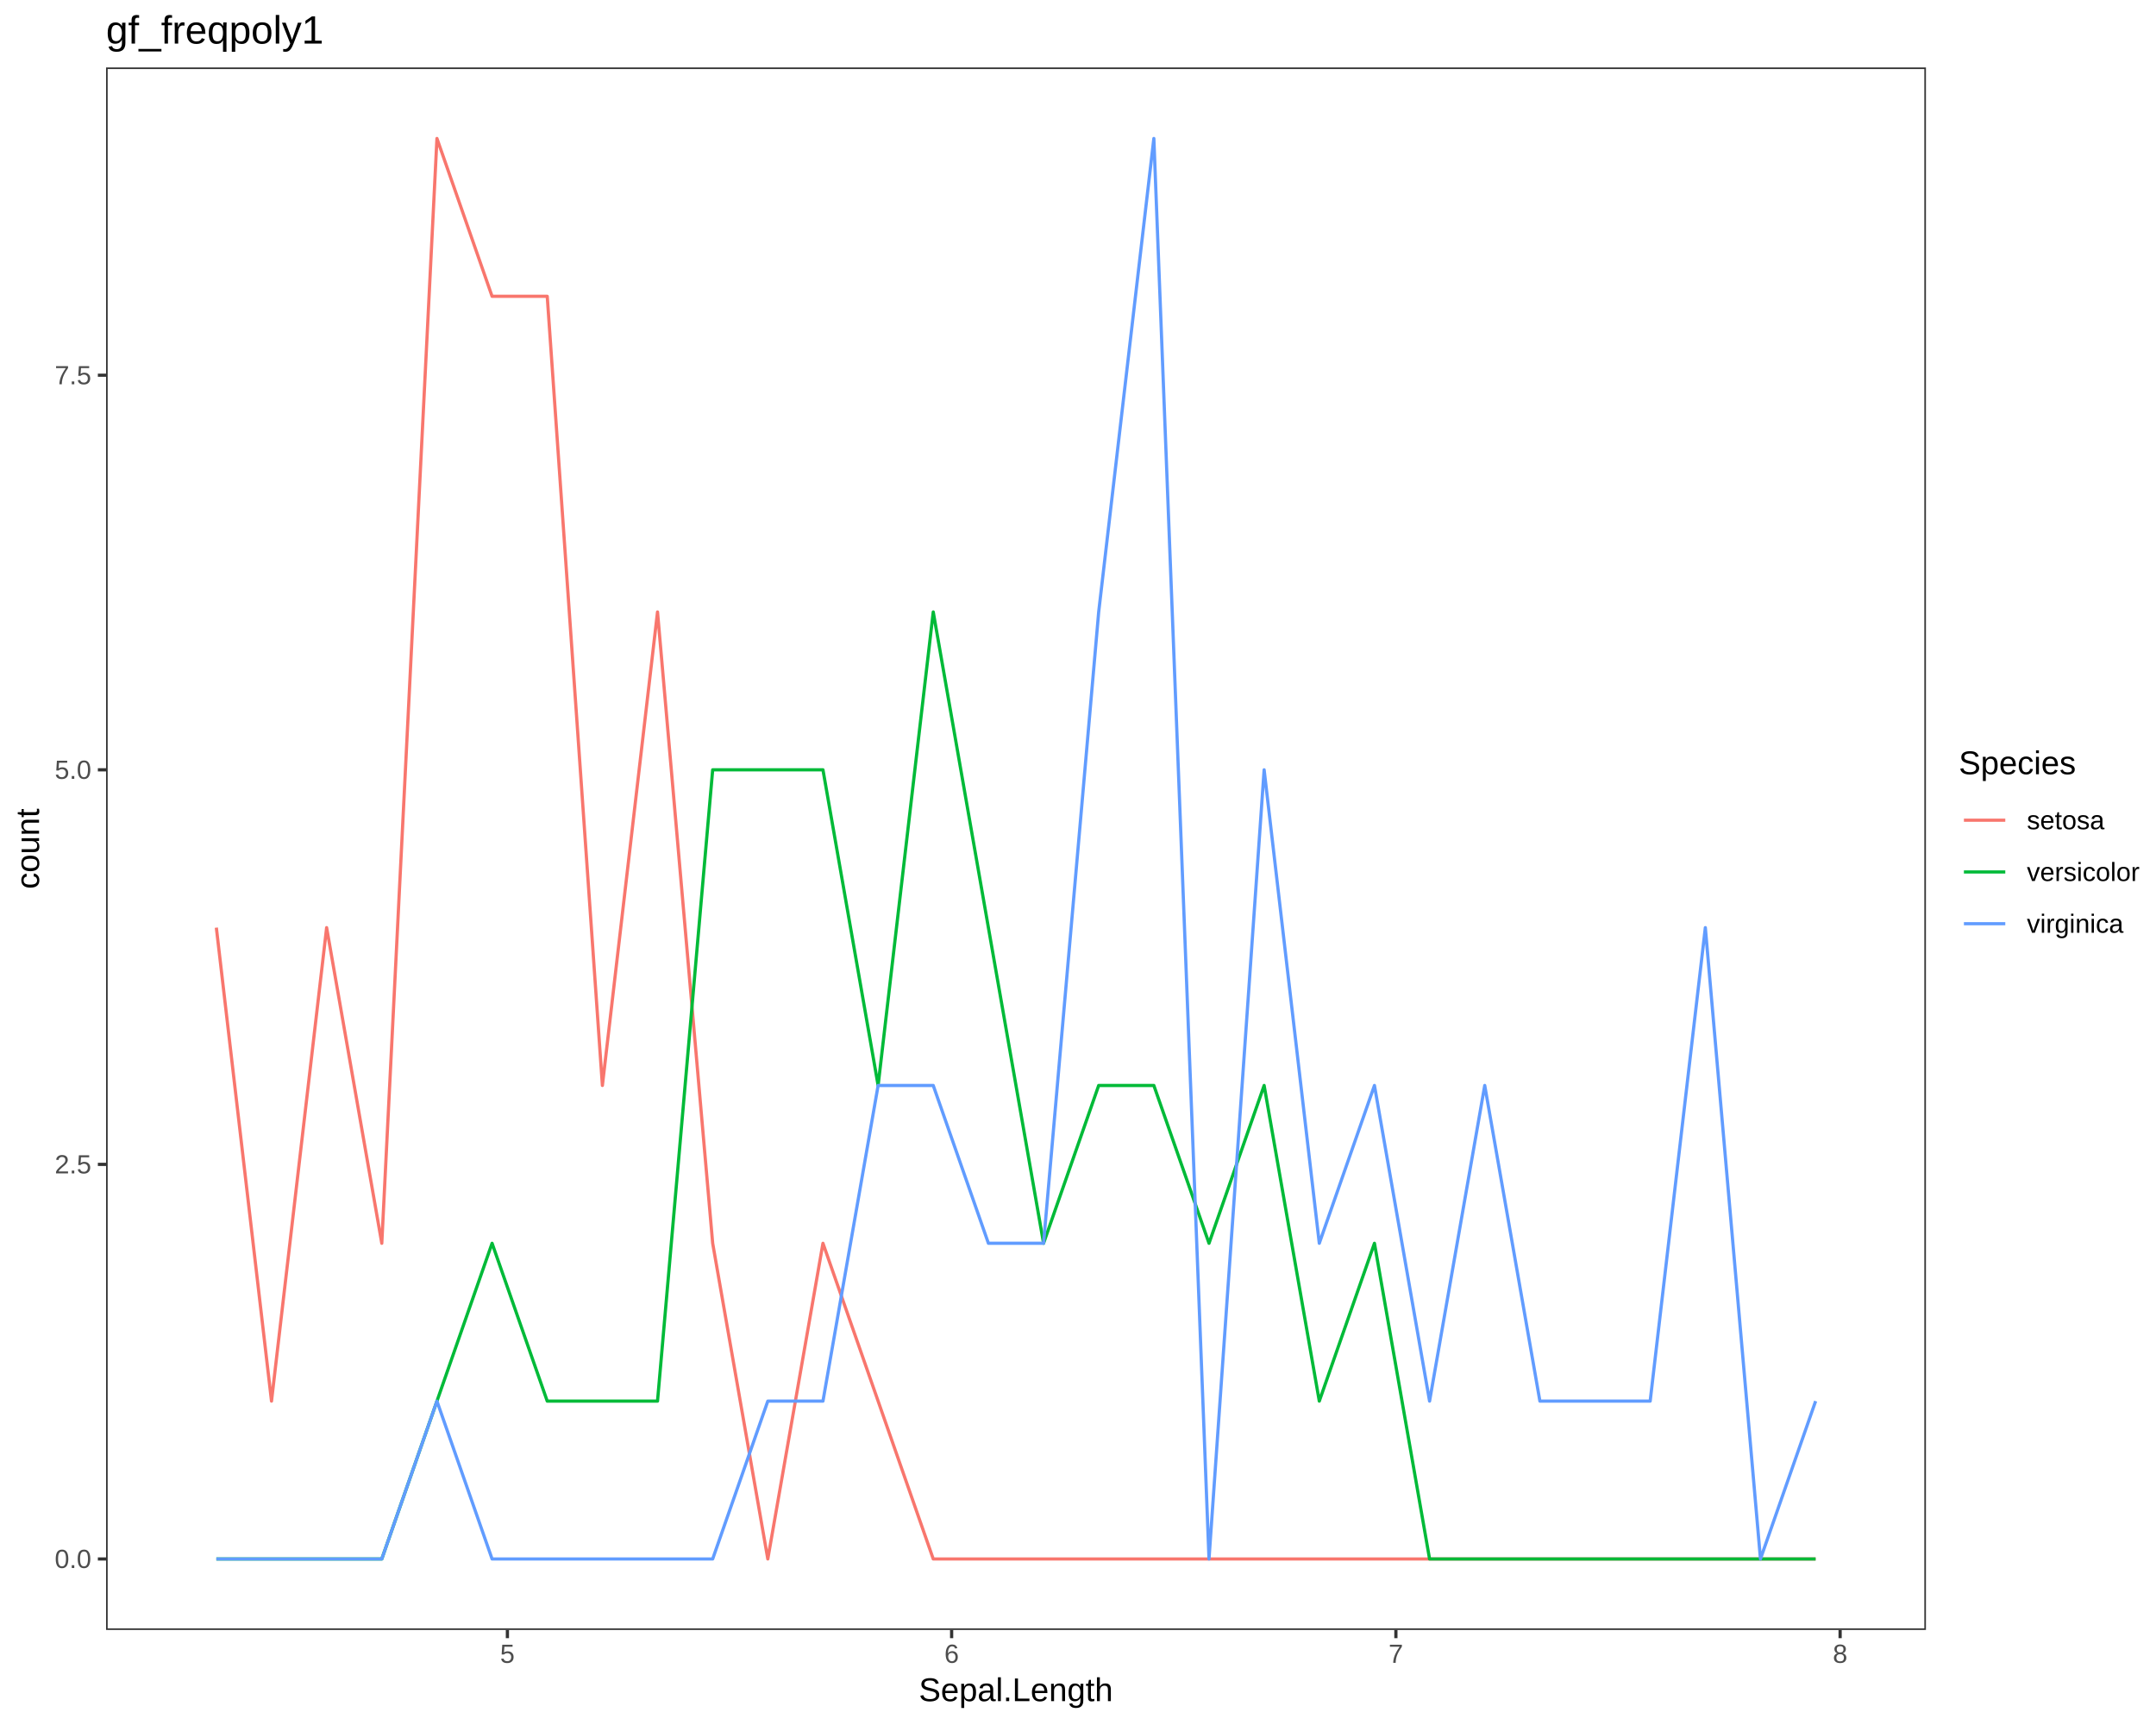
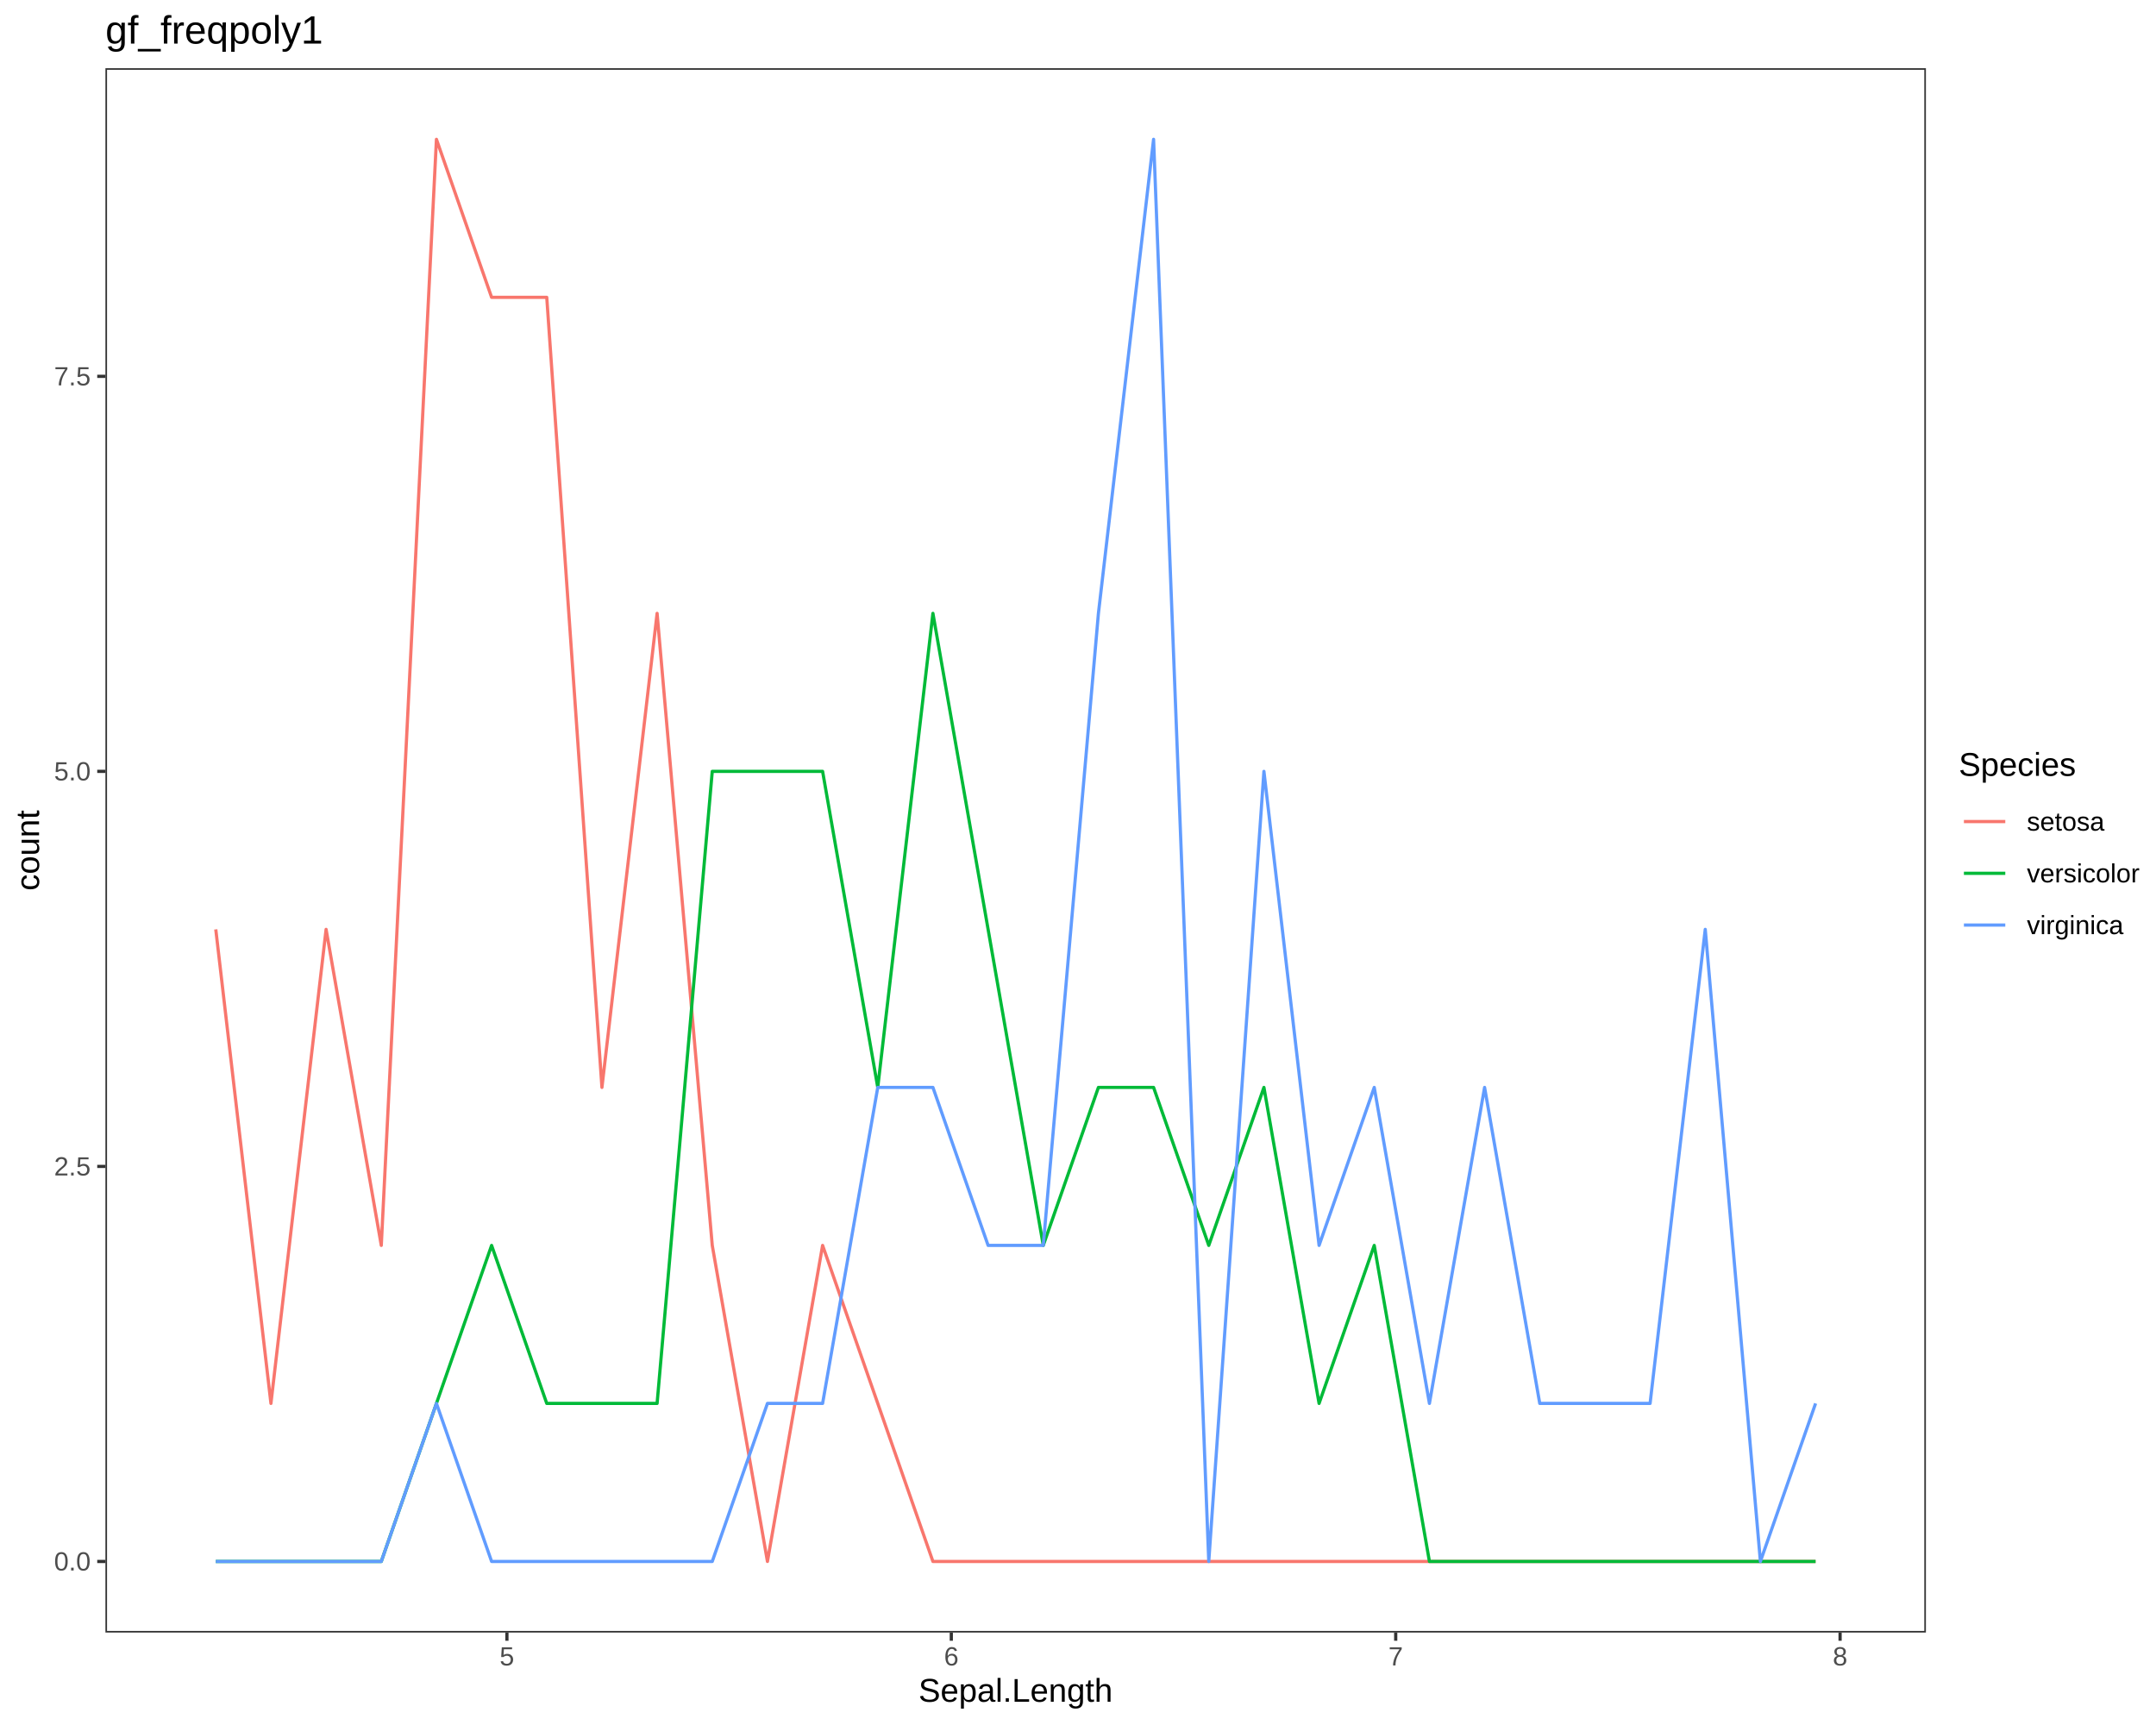
<svg xmlns="http://www.w3.org/2000/svg" viewBox="0 0 720.00 576.00">
  <defs>
    <style type="text/css">
    line, polyline, polygon, path, rect, circle {
      fill: none;
      stroke: #000000;
      stroke-linecap: round;
      stroke-linejoin: round;
      stroke-miterlimit: 10.00;
    }
  </style>
  </defs>
  <rect width="100%" height="100%" style="stroke: none; fill: #FFFFFF;" />
  <rect x="0.00" y="0.00" width="720.00" height="576.00" style="stroke-width: 1.07; stroke: #FFFFFF; fill: #FFFFFF;" />
  <defs>
-     <clipPath id="cpMzUuNDJ8NjQzLjE2fDU0NC4yN3wyMi41Mg==">
-       <rect x="35.42" y="22.52" width="607.75" height="521.75" />
+     <clipPath id="cpMzUuMjF8NjQzLjE2fDU0NS4xM3wyMi43Nw==">
+       <rect x="35.21" y="22.77" width="607.95" height="522.36" />
    </clipPath>
  </defs>
-   <rect x="35.42" y="22.52" width="607.75" height="521.75" style="stroke-width: 1.07; stroke: none; fill: #FFFFFF;" clip-path="url(#cpMzUuNDJ8NjQzLjE2fDU0NC4yN3wyMi41Mg==)" />
-   <polyline points="72.25,309.75 90.67,467.85 109.08,309.75 127.50,415.15 145.92,46.24 164.33,98.94 182.75,98.94 201.17,362.45 219.58,204.34 238.00,415.15 256.41,520.56 274.83,415.15 293.25,467.85 311.66,520.56 330.08,520.56 348.50,520.56 366.91,520.56 385.33,520.56 403.75,520.56 422.16,520.56 440.58,520.56 459.00,520.56 477.41,520.56 495.83,520.56 514.25,520.56 532.66,520.56 551.08,520.56 569.50,520.56 587.91,520.56 606.33,520.56 " style="stroke-width: 1.07; stroke: #F8766D; stroke-linecap: butt;" clip-path="url(#cpMzUuNDJ8NjQzLjE2fDU0NC4yN3wyMi41Mg==)" />
-   <polyline points="72.25,520.56 90.67,520.56 109.08,520.56 127.50,520.56 145.92,467.85 164.33,415.15 182.75,467.85 201.17,467.85 219.58,467.85 238.00,257.05 256.41,257.05 274.83,257.05 293.25,362.45 311.66,204.34 330.08,309.75 348.50,415.15 366.91,362.45 385.33,362.45 403.75,415.15 422.16,362.45 440.58,467.85 459.00,415.15 477.41,520.56 495.83,520.56 514.25,520.56 532.66,520.56 551.08,520.56 569.50,520.56 587.91,520.56 606.33,520.56 " style="stroke-width: 1.07; stroke: #00BA38; stroke-linecap: butt;" clip-path="url(#cpMzUuNDJ8NjQzLjE2fDU0NC4yN3wyMi41Mg==)" />
-   <polyline points="72.25,520.56 90.67,520.56 109.08,520.56 127.50,520.56 145.92,467.85 164.33,520.56 182.75,520.56 201.17,520.56 219.58,520.56 238.00,520.56 256.41,467.85 274.83,467.85 293.25,362.45 311.66,362.45 330.08,415.15 348.50,415.15 366.91,204.34 385.33,46.24 403.75,520.56 422.16,257.05 440.58,415.15 459.00,362.45 477.41,467.85 495.83,362.45 514.25,467.85 532.66,467.85 551.08,467.85 569.50,309.75 587.91,520.56 606.33,467.85 " style="stroke-width: 1.07; stroke: #619CFF; stroke-linecap: butt;" clip-path="url(#cpMzUuNDJ8NjQzLjE2fDU0NC4yN3wyMi41Mg==)" />
-   <rect x="35.42" y="22.52" width="607.75" height="521.75" style="stroke-width: 1.07; stroke: #333333;" clip-path="url(#cpMzUuNDJ8NjQzLjE2fDU0NC4yN3wyMi41Mg==)" />
+   <rect x="35.21" y="22.77" width="607.95" height="522.36" style="stroke-width: 1.07; stroke: none; fill: #FFFFFF;" clip-path="url(#cpMzUuMjF8NjQzLjE2fDU0NS4xM3wyMi43Nw==)" />
+   <polyline points="72.06,310.33 90.48,468.62 108.90,310.33 127.33,415.86 145.75,46.52 164.17,99.28 182.59,99.28 201.02,363.10 219.44,204.81 237.86,415.86 256.29,521.39 274.71,415.86 293.13,468.62 311.55,521.39 329.98,521.39 348.40,521.39 366.82,521.39 385.24,521.39 403.67,521.39 422.09,521.39 440.51,521.39 458.93,521.39 477.36,521.39 495.78,521.39 514.20,521.39 532.63,521.39 551.05,521.39 569.47,521.39 587.89,521.39 606.32,521.39 " style="stroke-width: 1.07; stroke: #F8766D; stroke-linecap: butt;" clip-path="url(#cpMzUuMjF8NjQzLjE2fDU0NS4xM3wyMi43Nw==)" />
+   <polyline points="72.06,521.39 90.48,521.39 108.90,521.39 127.33,521.39 145.75,468.62 164.17,415.86 182.59,468.62 201.02,468.62 219.44,468.62 237.86,257.57 256.29,257.57 274.71,257.57 293.13,363.10 311.55,204.81 329.98,310.33 348.40,415.86 366.82,363.10 385.24,363.10 403.67,415.86 422.09,363.10 440.51,468.62 458.93,415.86 477.36,521.39 495.78,521.39 514.20,521.39 532.63,521.39 551.05,521.39 569.47,521.39 587.89,521.39 606.32,521.39 " style="stroke-width: 1.07; stroke: #00BA38; stroke-linecap: butt;" clip-path="url(#cpMzUuMjF8NjQzLjE2fDU0NS4xM3wyMi43Nw==)" />
+   <polyline points="72.06,521.39 90.48,521.39 108.90,521.39 127.33,521.39 145.75,468.62 164.17,521.39 182.59,521.39 201.02,521.39 219.44,521.39 237.86,521.39 256.29,468.62 274.71,468.62 293.13,363.10 311.55,363.10 329.98,415.86 348.40,415.86 366.82,204.81 385.24,46.52 403.67,521.39 422.09,257.57 440.51,415.86 458.93,363.10 477.36,468.62 495.78,363.10 514.20,468.62 532.63,468.62 551.05,468.62 569.47,310.33 587.89,521.39 606.32,468.62 " style="stroke-width: 1.07; stroke: #619CFF; stroke-linecap: butt;" clip-path="url(#cpMzUuMjF8NjQzLjE2fDU0NS4xM3wyMi43Nw==)" />
+   <rect x="35.21" y="22.77" width="607.95" height="522.36" style="stroke-width: 1.07; stroke: #333333;" clip-path="url(#cpMzUuMjF8NjQzLjE2fDU0NS4xM3wyMi43Nw==)" />
  <defs>
    <clipPath id="cpMC4wMHw3MjAuMDB8NTc2LjAwfDAuMDA=">
      <rect x="0.00" y="0.00" width="720.00" height="576.00" />
    </clipPath>
  </defs>
  <g clip-path="url(#cpMC4wMHw3MjAuMDB8NTc2LjAwfDAuMDA=)">
-     <text x="18.27" y="523.58" style="font-size: 8.80px; fill: #4D4D4D; font-family: Liberation Sans;" textLength="12.22px" lengthAdjust="spacingAndGlyphs">0.0</text>
+     <text x="18.06" y="524.41" style="font-size: 8.80px; fill: #4D4D4D; font-family: Liberation Sans;" textLength="12.22px" lengthAdjust="spacingAndGlyphs">0.0</text>
  </g>
  <g clip-path="url(#cpMC4wMHw3MjAuMDB8NTc2LjAwfDAuMDA=)">
-     <text x="18.27" y="391.82" style="font-size: 8.80px; fill: #4D4D4D; font-family: Liberation Sans;" textLength="12.22px" lengthAdjust="spacingAndGlyphs">2.5</text>
+     <text x="18.06" y="392.50" style="font-size: 8.80px; fill: #4D4D4D; font-family: Liberation Sans;" textLength="12.22px" lengthAdjust="spacingAndGlyphs">2.5</text>
  </g>
  <g clip-path="url(#cpMC4wMHw3MjAuMDB8NTc2LjAwfDAuMDA=)">
-     <text x="18.27" y="260.07" style="font-size: 8.80px; fill: #4D4D4D; font-family: Liberation Sans;" textLength="12.22px" lengthAdjust="spacingAndGlyphs">5.0</text>
+     <text x="18.06" y="260.59" style="font-size: 8.80px; fill: #4D4D4D; font-family: Liberation Sans;" textLength="12.22px" lengthAdjust="spacingAndGlyphs">5.0</text>
  </g>
  <g clip-path="url(#cpMC4wMHw3MjAuMDB8NTc2LjAwfDAuMDA=)">
-     <text x="18.27" y="128.31" style="font-size: 8.80px; fill: #4D4D4D; font-family: Liberation Sans;" textLength="12.22px" lengthAdjust="spacingAndGlyphs">7.5</text>
+     <text x="18.06" y="128.68" style="font-size: 8.80px; fill: #4D4D4D; font-family: Liberation Sans;" textLength="12.22px" lengthAdjust="spacingAndGlyphs">7.5</text>
  </g>
-   <polyline points="32.68,520.56 35.42,520.56 " style="stroke-width: 1.07; stroke: #333333; stroke-linecap: butt;" clip-path="url(#cpMC4wMHw3MjAuMDB8NTc2LjAwfDAuMDA=)" />
-   <polyline points="32.68,388.80 35.42,388.80 " style="stroke-width: 1.07; stroke: #333333; stroke-linecap: butt;" clip-path="url(#cpMC4wMHw3MjAuMDB8NTc2LjAwfDAuMDA=)" />
-   <polyline points="32.68,257.05 35.42,257.05 " style="stroke-width: 1.07; stroke: #333333; stroke-linecap: butt;" clip-path="url(#cpMC4wMHw3MjAuMDB8NTc2LjAwfDAuMDA=)" />
-   <polyline points="32.68,125.29 35.42,125.29 " style="stroke-width: 1.07; stroke: #333333; stroke-linecap: butt;" clip-path="url(#cpMC4wMHw3MjAuMDB8NTc2LjAwfDAuMDA=)" />
-   <polyline points="169.45,547.01 169.45,544.27 " style="stroke-width: 1.07; stroke: #333333; stroke-linecap: butt;" clip-path="url(#cpMC4wMHw3MjAuMDB8NTc2LjAwfDAuMDA=)" />
-   <polyline points="317.80,547.01 317.80,544.27 " style="stroke-width: 1.07; stroke: #333333; stroke-linecap: butt;" clip-path="url(#cpMC4wMHw3MjAuMDB8NTc2LjAwfDAuMDA=)" />
-   <polyline points="466.16,547.01 466.16,544.27 " style="stroke-width: 1.07; stroke: #333333; stroke-linecap: butt;" clip-path="url(#cpMC4wMHw3MjAuMDB8NTc2LjAwfDAuMDA=)" />
-   <polyline points="614.51,547.01 614.51,544.27 " style="stroke-width: 1.07; stroke: #333333; stroke-linecap: butt;" clip-path="url(#cpMC4wMHw3MjAuMDB8NTc2LjAwfDAuMDA=)" />
+   <polyline points="32.47,521.39 35.21,521.39 " style="stroke-width: 1.07; stroke: #333333; stroke-linecap: butt;" clip-path="url(#cpMC4wMHw3MjAuMDB8NTc2LjAwfDAuMDA=)" />
+   <polyline points="32.47,389.48 35.21,389.48 " style="stroke-width: 1.07; stroke: #333333; stroke-linecap: butt;" clip-path="url(#cpMC4wMHw3MjAuMDB8NTc2LjAwfDAuMDA=)" />
+   <polyline points="32.47,257.57 35.21,257.57 " style="stroke-width: 1.07; stroke: #333333; stroke-linecap: butt;" clip-path="url(#cpMC4wMHw3MjAuMDB8NTc2LjAwfDAuMDA=)" />
+   <polyline points="32.47,125.66 35.21,125.66 " style="stroke-width: 1.07; stroke: #333333; stroke-linecap: butt;" clip-path="url(#cpMC4wMHw3MjAuMDB8NTc2LjAwfDAuMDA=)" />
+   <polyline points="169.29,547.87 169.29,545.13 " style="stroke-width: 1.07; stroke: #333333; stroke-linecap: butt;" clip-path="url(#cpMC4wMHw3MjAuMDB8NTc2LjAwfDAuMDA=)" />
+   <polyline points="317.69,547.87 317.69,545.13 " style="stroke-width: 1.07; stroke: #333333; stroke-linecap: butt;" clip-path="url(#cpMC4wMHw3MjAuMDB8NTc2LjAwfDAuMDA=)" />
+   <polyline points="466.10,547.87 466.10,545.13 " style="stroke-width: 1.07; stroke: #333333; stroke-linecap: butt;" clip-path="url(#cpMC4wMHw3MjAuMDB8NTc2LjAwfDAuMDA=)" />
+   <polyline points="614.50,547.87 614.50,545.13 " style="stroke-width: 1.07; stroke: #333333; stroke-linecap: butt;" clip-path="url(#cpMC4wMHw3MjAuMDB8NTc2LjAwfDAuMDA=)" />
  <g clip-path="url(#cpMC4wMHw3MjAuMDB8NTc2LjAwfDAuMDA=)">
-     <text x="167.00" y="555.25" style="font-size: 8.80px; fill: #4D4D4D; font-family: Liberation Sans;" textLength="4.89px" lengthAdjust="spacingAndGlyphs">5</text>
+     <text x="166.84" y="556.11" style="font-size: 8.80px; fill: #4D4D4D; font-family: Liberation Sans;" textLength="4.89px" lengthAdjust="spacingAndGlyphs">5</text>
  </g>
  <g clip-path="url(#cpMC4wMHw3MjAuMDB8NTc2LjAwfDAuMDA=)">
-     <text x="315.36" y="555.25" style="font-size: 8.80px; fill: #4D4D4D; font-family: Liberation Sans;" textLength="4.89px" lengthAdjust="spacingAndGlyphs">6</text>
+     <text x="315.25" y="556.11" style="font-size: 8.80px; fill: #4D4D4D; font-family: Liberation Sans;" textLength="4.89px" lengthAdjust="spacingAndGlyphs">6</text>
  </g>
  <g clip-path="url(#cpMC4wMHw3MjAuMDB8NTc2LjAwfDAuMDA=)">
-     <text x="463.71" y="555.25" style="font-size: 8.80px; fill: #4D4D4D; font-family: Liberation Sans;" textLength="4.89px" lengthAdjust="spacingAndGlyphs">7</text>
+     <text x="463.65" y="556.11" style="font-size: 8.80px; fill: #4D4D4D; font-family: Liberation Sans;" textLength="4.89px" lengthAdjust="spacingAndGlyphs">7</text>
  </g>
  <g clip-path="url(#cpMC4wMHw3MjAuMDB8NTc2LjAwfDAuMDA=)">
-     <text x="612.07" y="555.25" style="font-size: 8.80px; fill: #4D4D4D; font-family: Liberation Sans;" textLength="4.89px" lengthAdjust="spacingAndGlyphs">8</text>
+     <text x="612.06" y="556.11" style="font-size: 8.80px; fill: #4D4D4D; font-family: Liberation Sans;" textLength="4.89px" lengthAdjust="spacingAndGlyphs">8</text>
  </g>
  <g clip-path="url(#cpMC4wMHw3MjAuMDB8NTc2LjAwfDAuMDA=)">
-     <text x="306.84" y="568.04" style="font-size: 11.00px; font-family: Liberation Sans;" textLength="64.91px" lengthAdjust="spacingAndGlyphs">Sepal.Length</text>
+     <text x="306.73" y="568.24" style="font-size: 11.00px; font-family: Liberation Sans;" textLength="64.91px" lengthAdjust="spacingAndGlyphs">Sepal.Length</text>
  </g>
  <g clip-path="url(#cpMC4wMHw3MjAuMDB8NTc2LjAwfDAuMDA=)">
-     <text transform="translate(13.04,296.87) rotate(-90)" style="font-size: 11.00px; font-family: Liberation Sans;" textLength="26.94px" lengthAdjust="spacingAndGlyphs">count</text>
+     <text transform="translate(13.04,297.42) rotate(-90)" style="font-size: 11.00px; font-family: Liberation Sans;" textLength="26.94px" lengthAdjust="spacingAndGlyphs">count</text>
  </g>
-   <rect x="654.12" y="249.71" width="60.40" height="67.37" style="stroke-width: 1.07; stroke: none; fill: #FFFFFF;" clip-path="url(#cpMC4wMHw3MjAuMDB8NTc2LjAwfDAuMDA=)" />
+   <rect x="654.12" y="250.37" width="60.40" height="67.16" style="stroke-width: 1.07; stroke: none; fill: #FFFFFF;" clip-path="url(#cpMC4wMHw3MjAuMDB8NTc2LjAwfDAuMDA=)" />
  <g clip-path="url(#cpMC4wMHw3MjAuMDB8NTc2LjAwfDAuMDA=)">
-     <text x="654.12" y="258.52" style="font-size: 11.00px; font-family: Liberation Sans;" textLength="39.16px" lengthAdjust="spacingAndGlyphs">Species</text>
+     <text x="654.12" y="259.07" style="font-size: 11.00px; font-family: Liberation Sans;" textLength="39.16px" lengthAdjust="spacingAndGlyphs">Species</text>
  </g>
-   <rect x="654.12" y="265.24" width="17.28" height="17.28" style="stroke-width: 1.07; stroke: none; fill: #FFFFFF;" clip-path="url(#cpMC4wMHw3MjAuMDB8NTc2LjAwfDAuMDA=)" />
-   <line x1="655.85" y1="273.88" x2="669.67" y2="273.88" style="stroke-width: 1.07; stroke: #F8766D; stroke-linecap: butt;" clip-path="url(#cpMC4wMHw3MjAuMDB8NTc2LjAwfDAuMDA=)" />
-   <rect x="654.12" y="282.52" width="17.28" height="17.28" style="stroke-width: 1.07; stroke: none; fill: #FFFFFF;" clip-path="url(#cpMC4wMHw3MjAuMDB8NTc2LjAwfDAuMDA=)" />
-   <line x1="655.85" y1="291.16" x2="669.67" y2="291.16" style="stroke-width: 1.07; stroke: #00BA38; stroke-linecap: butt;" clip-path="url(#cpMC4wMHw3MjAuMDB8NTc2LjAwfDAuMDA=)" />
-   <rect x="654.12" y="299.80" width="17.28" height="17.28" style="stroke-width: 1.07; stroke: none; fill: #FFFFFF;" clip-path="url(#cpMC4wMHw3MjAuMDB8NTc2LjAwfDAuMDA=)" />
-   <line x1="655.85" y1="308.44" x2="669.67" y2="308.44" style="stroke-width: 1.07; stroke: #619CFF; stroke-linecap: butt;" clip-path="url(#cpMC4wMHw3MjAuMDB8NTc2LjAwfDAuMDA=)" />
+   <rect x="654.12" y="265.69" width="17.28" height="17.28" style="stroke-width: 1.07; stroke: none; fill: #FFFFFF;" clip-path="url(#cpMC4wMHw3MjAuMDB8NTc2LjAwfDAuMDA=)" />
+   <line x1="655.85" y1="274.33" x2="669.67" y2="274.33" style="stroke-width: 1.07; stroke: #F8766D; stroke-linecap: butt;" clip-path="url(#cpMC4wMHw3MjAuMDB8NTc2LjAwfDAuMDA=)" />
+   <rect x="654.12" y="282.97" width="17.28" height="17.28" style="stroke-width: 1.07; stroke: none; fill: #FFFFFF;" clip-path="url(#cpMC4wMHw3MjAuMDB8NTc2LjAwfDAuMDA=)" />
+   <line x1="655.85" y1="291.61" x2="669.67" y2="291.61" style="stroke-width: 1.07; stroke: #00BA38; stroke-linecap: butt;" clip-path="url(#cpMC4wMHw3MjAuMDB8NTc2LjAwfDAuMDA=)" />
+   <rect x="654.12" y="300.25" width="17.28" height="17.28" style="stroke-width: 1.07; stroke: none; fill: #FFFFFF;" clip-path="url(#cpMC4wMHw3MjAuMDB8NTc2LjAwfDAuMDA=)" />
+   <line x1="655.85" y1="308.89" x2="669.67" y2="308.89" style="stroke-width: 1.07; stroke: #619CFF; stroke-linecap: butt;" clip-path="url(#cpMC4wMHw3MjAuMDB8NTc2LjAwfDAuMDA=)" />
  <g clip-path="url(#cpMC4wMHw3MjAuMDB8NTc2LjAwfDAuMDA=)">
-     <text x="676.88" y="276.90" style="font-size: 8.80px; font-family: Liberation Sans;" textLength="25.92px" lengthAdjust="spacingAndGlyphs">setosa</text>
+     <text x="676.88" y="277.36" style="font-size: 8.80px; font-family: Liberation Sans;" textLength="25.92px" lengthAdjust="spacingAndGlyphs">setosa</text>
  </g>
  <g clip-path="url(#cpMC4wMHw3MjAuMDB8NTc2LjAwfDAuMDA=)">
-     <text x="676.88" y="294.18" style="font-size: 8.80px; font-family: Liberation Sans;" textLength="37.64px" lengthAdjust="spacingAndGlyphs">versicolor</text>
+     <text x="676.88" y="294.64" style="font-size: 8.80px; font-family: Liberation Sans;" textLength="37.64px" lengthAdjust="spacingAndGlyphs">versicolor</text>
  </g>
  <g clip-path="url(#cpMC4wMHw3MjAuMDB8NTc2LjAwfDAuMDA=)">
-     <text x="676.88" y="311.46" style="font-size: 8.80px; font-family: Liberation Sans;" textLength="32.27px" lengthAdjust="spacingAndGlyphs">virginica</text>
+     <text x="676.88" y="311.92" style="font-size: 8.80px; font-family: Liberation Sans;" textLength="32.27px" lengthAdjust="spacingAndGlyphs">virginica</text>
  </g>
  <g clip-path="url(#cpMC4wMHw3MjAuMDB8NTc2LjAwfDAuMDA=)">
-     <text x="35.42" y="14.56" style="font-size: 13.20px; font-family: Liberation Sans;" textLength="72.53px" lengthAdjust="spacingAndGlyphs">gf_freqpoly1</text>
+     <text x="35.21" y="14.56" style="font-size: 13.20px; font-family: Liberation Sans;" textLength="72.53px" lengthAdjust="spacingAndGlyphs">gf_freqpoly1</text>
  </g>
</svg>
